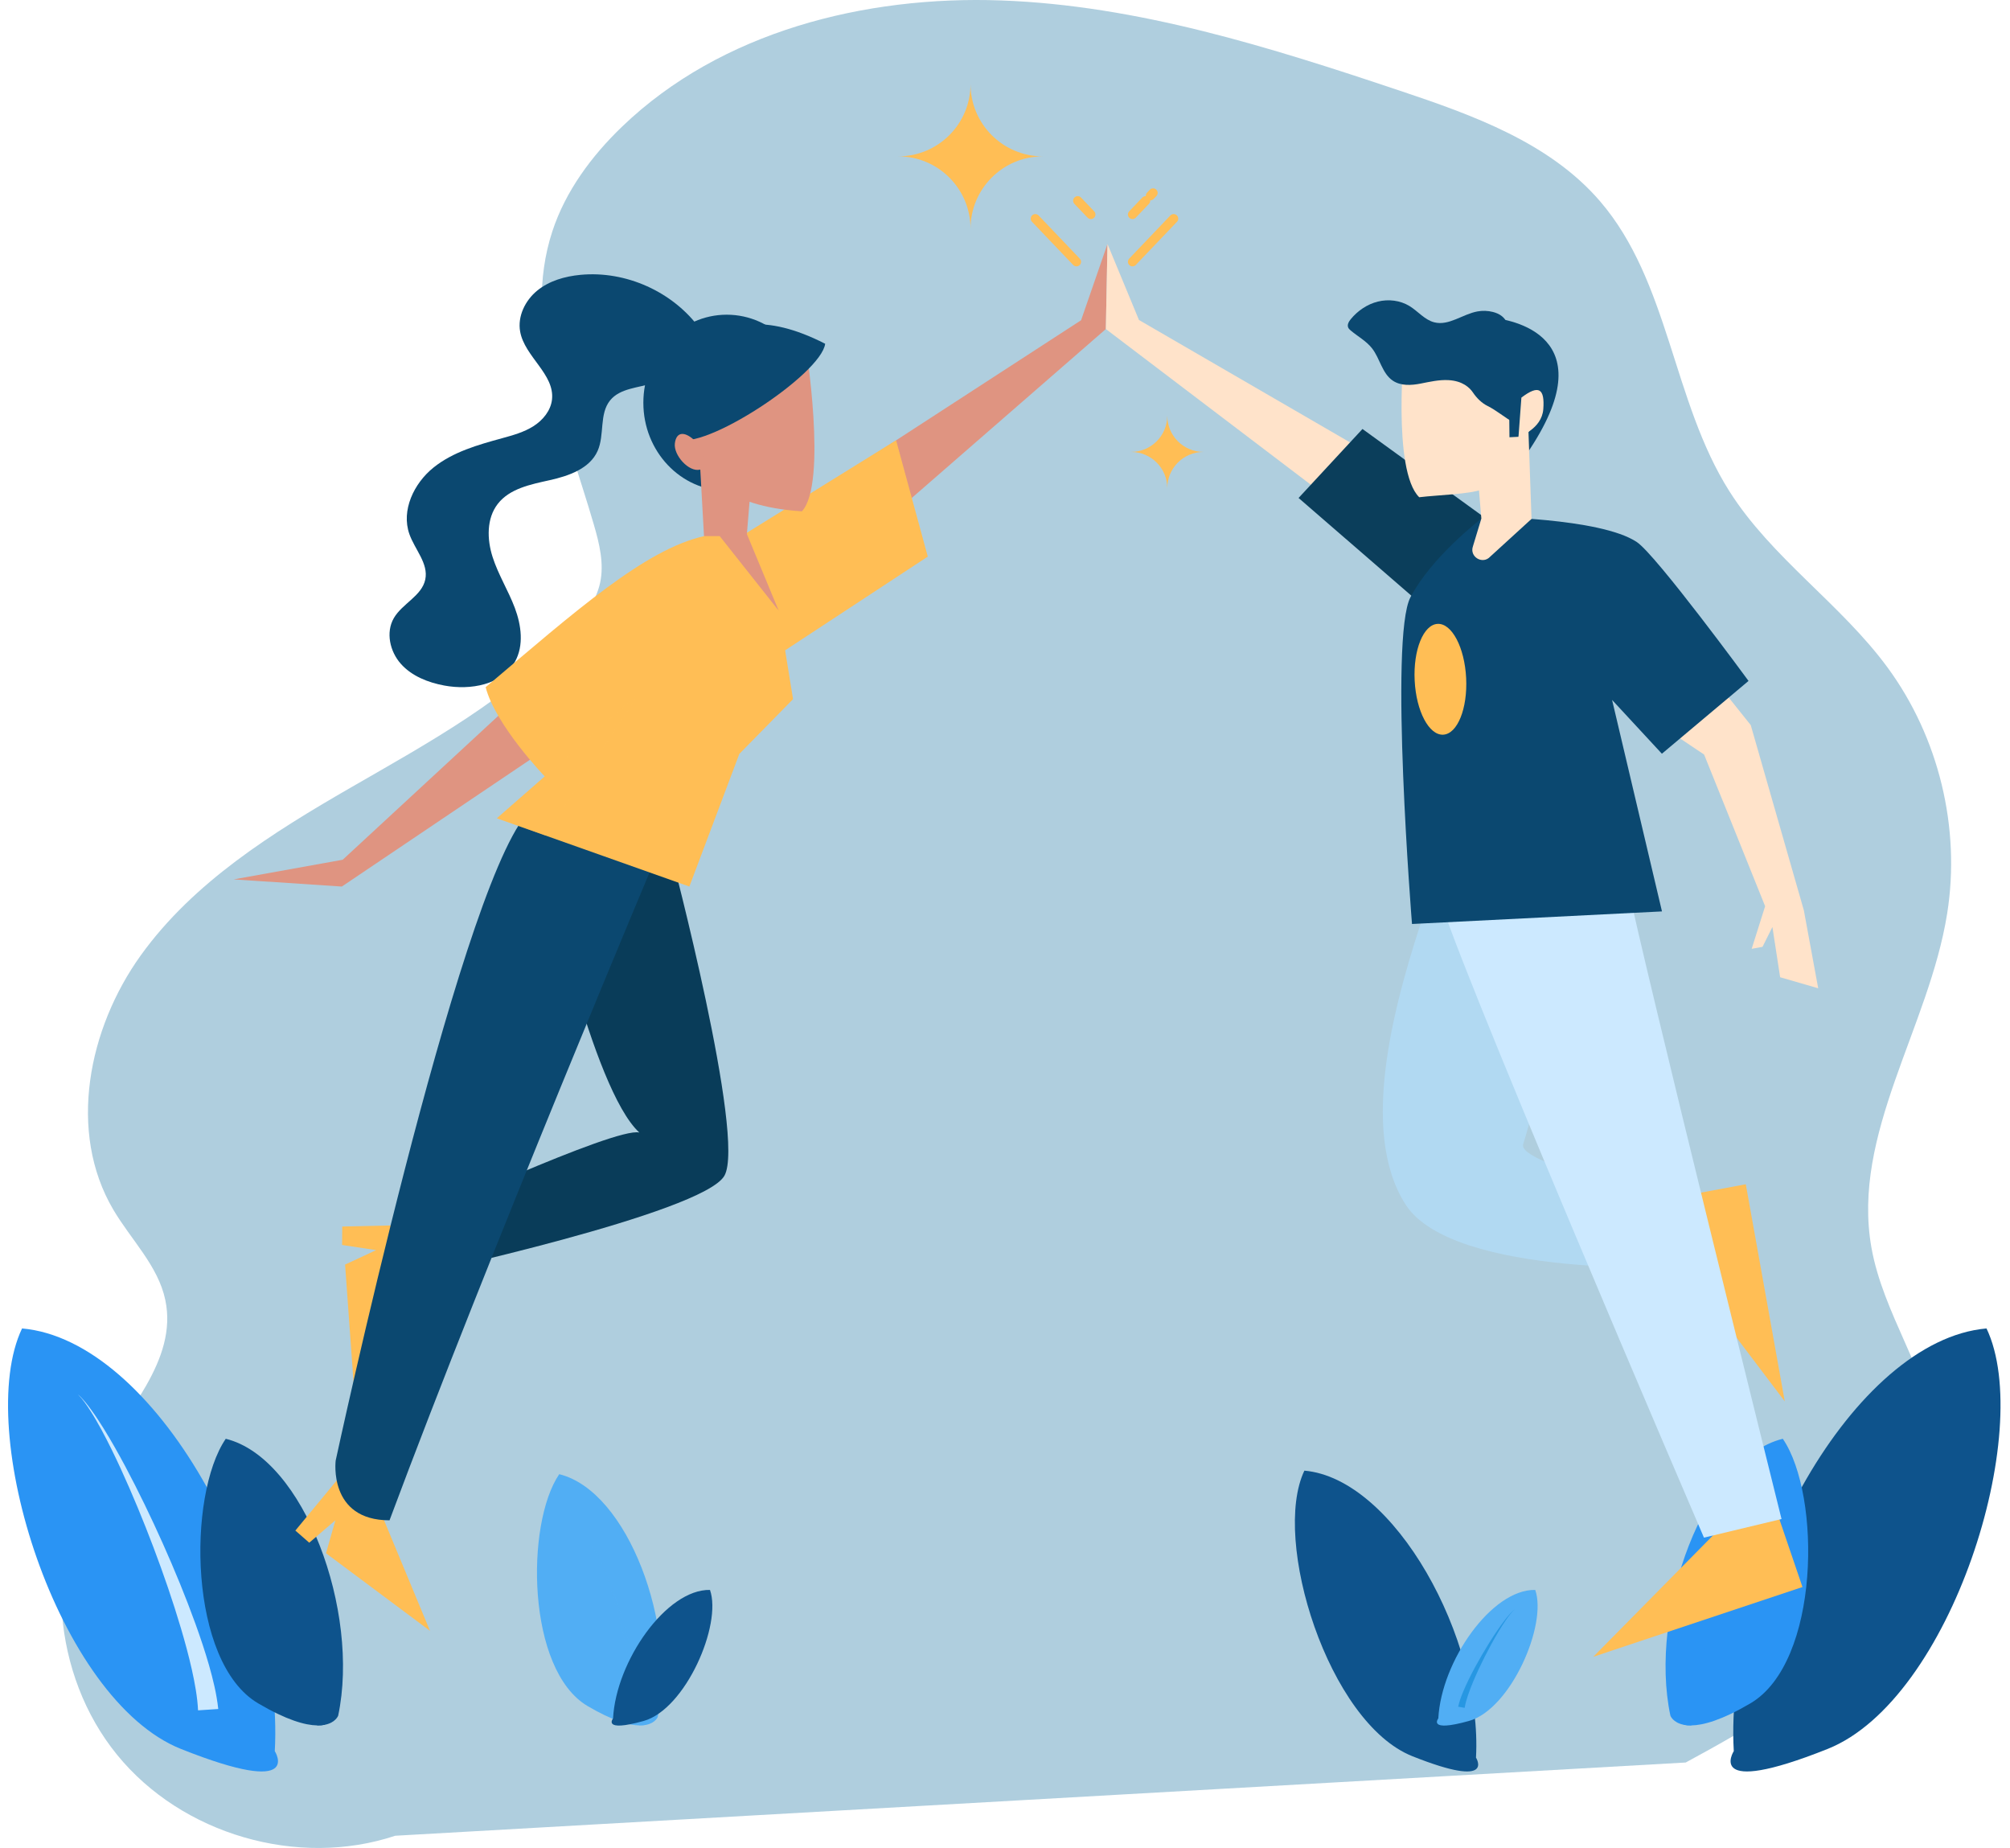
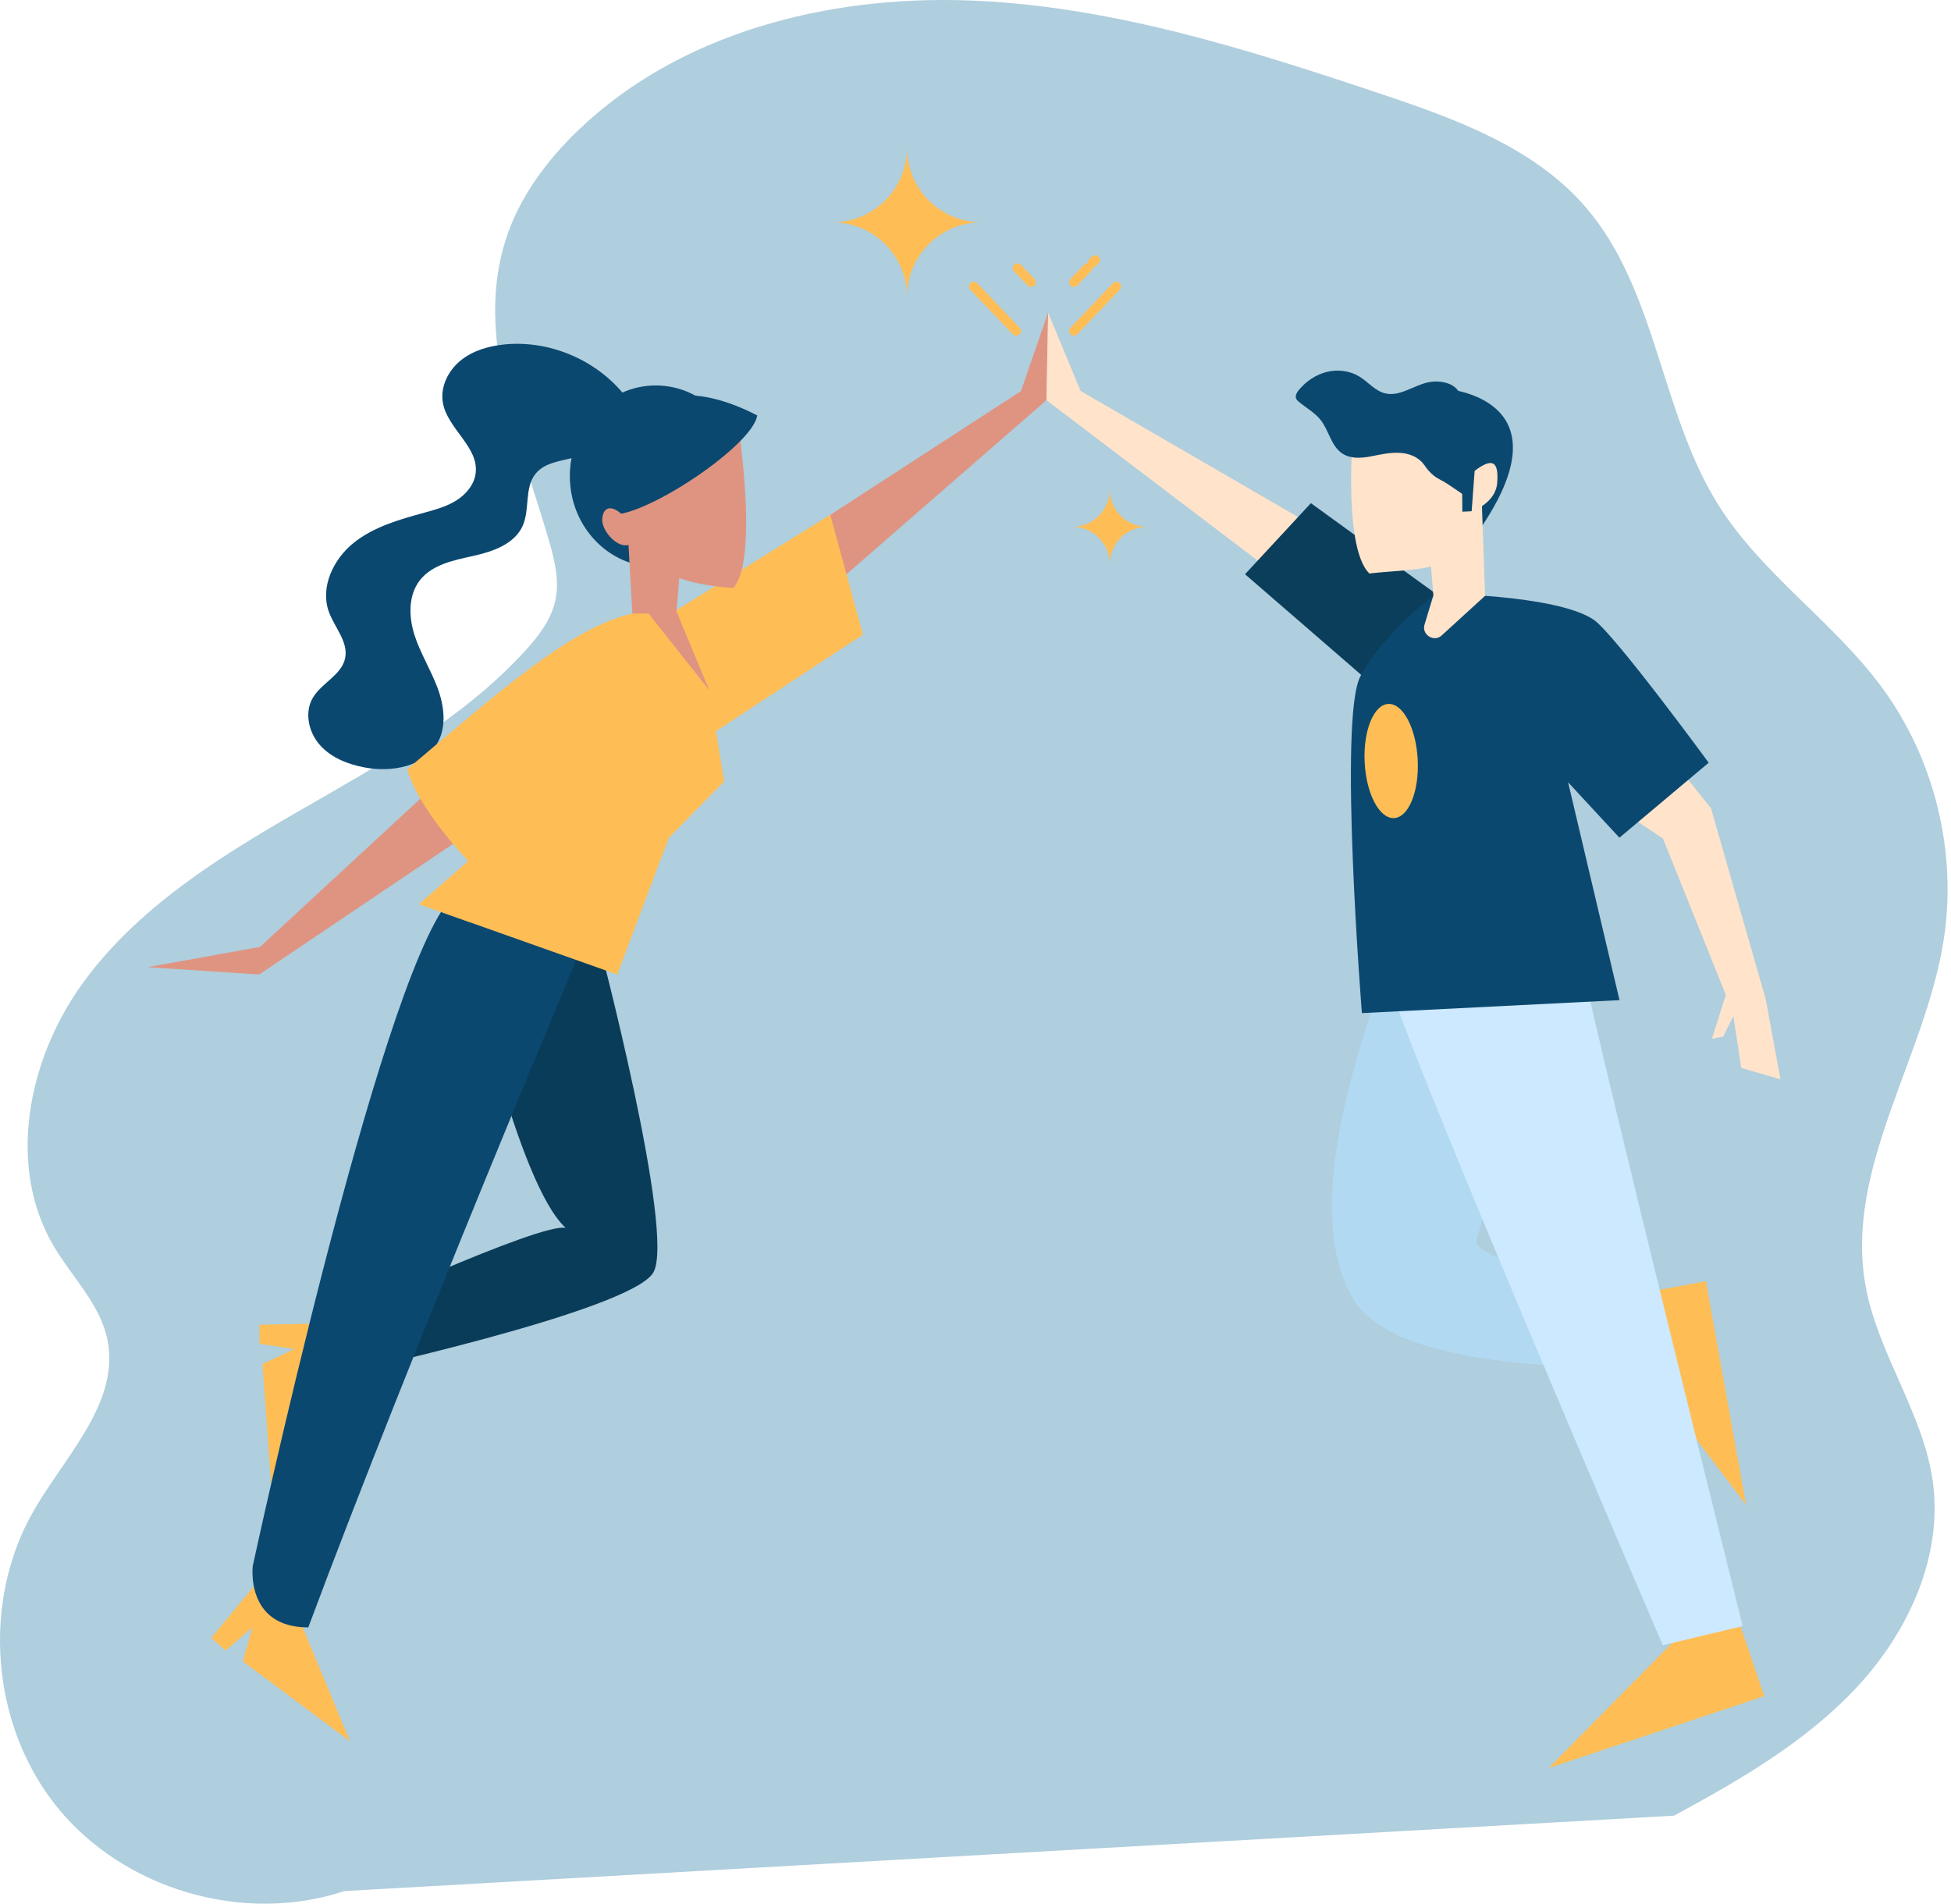
- <svg xmlns="http://www.w3.org/2000/svg" width="396" height="364" viewBox="0 0 436 404" fill="none">
-   <path d="M366.847 385.313C380.894 377.704 394.993 369.565 405.837 357.834C416.681 346.104 423.97 330.101 421.732 314.283C419.674 299.739 410.02 287.196 407.457 272.731C403.059 247.909 420.054 224.604 424.02 199.709C427.003 180.988 422.185 161.146 410.949 145.878C400.706 131.959 385.629 121.974 376.383 107.374C363.924 87.7 363.281 61.57 348.066 43.94C337.045 31.17 320.309 25.169 304.312 19.817C275.964 10.331 247.032 1.181 217.158 0.097C187.284 -0.987 155.897 6.932 134.327 27.629C127.623 34.062 121.908 41.757 119.017 50.587C112.181 71.468 121.968 93.623 128.103 114.719C129.304 118.846 130.373 123.201 129.466 127.402C128.573 131.54 125.864 135.036 123.008 138.162C109.703 152.725 91.995 162.34 74.907 172.196C57.819 182.051 40.553 192.829 29.035 208.844C17.517 224.859 12.998 247.44 23.007 264.438C26.891 271.033 32.815 276.711 34.389 284.2C37.17 297.44 25.631 308.758 18.845 320.461C7.577 339.892 9.657 366.201 23.837 383.621C38.017 401.04 63.356 408.415 84.669 401.324L366.847 385.313Z" fill="#AFCEDE" />
-   <path d="M58.327 382.823C60.452 344.564 32.112 292.956 3.064 290.42C-7.564 312.681 10.771 371.579 37.829 382.357C64.888 393.135 58.327 382.823 58.327 382.823Z" fill="#2A94F4" />
-   <path d="M41.55 373.91C41.411 371.037 40.859 367.999 40.193 365.007C39.519 362.006 38.705 359.011 37.825 356.031C36.061 350.069 34.02 344.163 31.814 338.32C29.603 332.477 27.22 326.692 24.612 321.007C23.301 318.169 21.933 315.356 20.449 312.603C19.695 311.235 18.933 309.868 18.089 308.552C17.251 307.236 16.375 305.929 15.268 304.816C16.441 305.863 17.399 307.126 18.318 308.397C19.244 309.669 20.089 310.995 20.928 312.325C22.58 315 24.119 317.743 25.603 320.514C28.557 326.065 31.291 331.731 33.861 337.476C36.426 343.223 38.832 349.047 40.98 354.995C42.053 357.97 43.063 360.975 43.947 364.046C44.818 367.125 45.601 370.237 45.968 373.616L41.55 373.91Z" fill="#CCE9FF" />
-   <path d="M72.187 375.079C72.187 375.079 71.638 376.594 69.269 377.068C68.79 377.165 68.237 377.218 67.599 377.205C64.978 377.165 60.917 376.045 54.687 372.378C39.458 363.407 39.17 326.905 47.606 314.542C64.792 318.753 77.005 352.332 72.187 375.079Z" fill="#0E538C" />
-   <path d="M69.269 377.068C68.79 377.165 68.237 377.218 67.599 377.205C67.59 377.103 67.577 377.006 67.568 376.904C67.01 371.803 66.173 366.715 65.155 361.667C64.141 356.614 62.936 351.597 61.502 346.646C60.78 344.171 59.996 341.709 59.093 339.295C58.858 338.698 58.636 338.091 58.384 337.498L58.012 336.603L57.614 335.726C57.06 334.566 56.484 333.402 55.709 332.365C56.52 333.375 57.14 334.517 57.738 335.664L58.172 336.532L58.575 337.413C58.849 338.002 59.093 338.6 59.349 339.194C60.341 341.585 61.218 344.025 62.029 346.478C63.645 351.398 65.035 356.388 66.24 361.427C67.444 366.467 68.463 371.55 69.215 376.696C69.233 376.82 69.251 376.944 69.269 377.068Z" fill="#0E538C" />
-   <path d="M142.071 375.342C142.071 375.342 141.589 376.67 139.513 377.085C139.094 377.17 138.609 377.216 138.05 377.205C135.752 377.17 132.193 376.188 126.732 372.974C113.385 365.111 113.133 333.118 120.526 322.282C135.589 325.973 146.293 355.405 142.071 375.342Z" fill="#51AEF4" />
-   <path opacity="0.5" d="M139.514 377.085C139.094 377.17 138.61 377.217 138.051 377.205C138.043 377.116 138.031 377.031 138.024 376.941C137.535 372.47 136.801 368.011 135.908 363.586C135.02 359.158 133.964 354.76 132.706 350.421C132.074 348.252 131.387 346.094 130.595 343.978C130.389 343.454 130.195 342.923 129.974 342.403L129.648 341.618L129.299 340.85C128.814 339.833 128.309 338.812 127.63 337.904C128.34 338.789 128.883 339.791 129.407 340.796L129.788 341.556L130.141 342.329C130.382 342.845 130.595 343.369 130.82 343.889C131.69 345.985 132.458 348.123 133.169 350.273C134.585 354.585 135.804 358.96 136.86 363.376C137.915 367.793 138.808 372.248 139.468 376.759C139.483 376.868 139.498 376.976 139.514 377.085Z" fill="#51AEF4" />
-   <path d="M377.359 382.823C375.233 344.564 403.574 292.956 432.622 290.42C443.25 312.681 424.915 371.579 397.857 382.357C370.798 393.135 377.359 382.823 377.359 382.823Z" fill="#0E538C" />
-   <path d="M394.136 373.91C394.274 371.037 394.827 367.999 395.493 365.007C396.167 362.006 396.981 359.011 397.861 356.031C399.625 350.069 401.666 344.163 403.872 338.32C406.083 332.477 408.466 326.692 411.073 321.007C412.385 318.169 413.753 315.356 415.236 312.603C415.99 311.235 416.752 309.868 417.596 308.552C418.434 307.236 419.31 305.929 420.418 304.816C419.245 305.863 418.286 307.126 417.367 308.397C416.441 309.669 415.596 310.995 414.758 312.325C413.106 315 411.566 317.743 410.082 320.514C407.128 326.065 404.394 331.731 401.824 337.476C399.26 343.223 396.853 349.047 394.705 354.995C393.633 357.97 392.622 360.975 391.739 364.046C390.867 367.125 390.084 370.237 389.718 373.616L394.136 373.91Z" fill="#0E538C" />
-   <path d="M320.99 384.251C322.433 358.272 303.189 323.229 283.465 321.507C276.249 336.624 288.698 376.616 307.072 383.935C325.445 391.253 320.99 384.251 320.99 384.251Z" fill="#0E538C" />
-   <path d="M309.597 378.199C309.504 376.248 309.128 374.185 308.676 372.154C308.218 370.116 307.666 368.082 307.068 366.058C305.87 362.01 304.484 358 302.987 354.032C301.485 350.064 299.867 346.136 298.096 342.277C297.206 340.349 296.277 338.439 295.269 336.57C294.757 335.641 294.24 334.712 293.667 333.82C293.098 332.926 292.503 332.038 291.751 331.282C292.548 331.993 293.199 332.851 293.822 333.714C294.451 334.578 295.025 335.478 295.594 336.381C296.716 338.198 297.761 340.06 298.769 341.942C300.775 345.711 302.631 349.558 304.377 353.459C306.118 357.361 307.752 361.316 309.211 365.355C309.939 367.375 310.625 369.416 311.225 371.501C311.816 373.592 312.348 375.705 312.597 377.999L309.597 378.199Z" fill="#0E538C" />
-   <path d="M312.752 375.669C313.402 363.165 324.416 347.391 333.943 347.584C336.616 355.189 328.597 373.682 319.428 376.236C310.259 378.79 312.752 375.669 312.752 375.669Z" fill="#51AEF4" />
-   <path d="M318.515 373.361C318.661 372.433 318.946 371.465 319.267 370.516C319.591 369.565 319.961 368.62 320.351 367.683C321.133 365.808 322.003 363.961 322.924 362.14C323.847 360.319 324.824 358.523 325.87 356.767C326.396 355.891 326.939 355.025 327.517 354.183C327.81 353.765 328.105 353.347 328.426 352.949C328.744 352.551 329.075 352.157 329.474 351.834C329.056 352.133 328.7 352.51 328.357 352.891C328.012 353.272 327.691 353.673 327.372 354.076C326.741 354.887 326.145 355.724 325.566 356.572C324.412 358.272 323.326 360.018 322.289 361.794C321.255 363.571 320.269 365.379 319.363 367.236C318.91 368.165 318.477 369.106 318.082 370.073C317.691 371.043 317.328 372.027 317.09 373.112L318.515 373.361Z" fill="#2797E2" />
-   <path d="M132.298 375.669C132.948 363.165 143.962 347.391 153.489 347.584C156.162 355.189 148.143 373.682 138.974 376.236C129.805 378.79 132.298 375.669 132.298 375.669Z" fill="#0E538C" />
-   <path d="M138.061 373.361C138.206 372.433 138.492 371.465 138.813 370.516C139.137 369.565 139.507 368.62 139.897 367.683C140.679 365.808 141.549 363.961 142.47 362.14C143.393 360.319 144.37 358.523 145.416 356.767C145.942 355.891 146.485 355.025 147.063 354.183C147.356 353.765 147.651 353.347 147.972 352.949C148.29 352.551 148.621 352.157 149.02 351.834C148.602 352.133 148.246 352.51 147.903 352.891C147.557 353.272 147.236 353.673 146.917 354.076C146.287 354.887 145.691 355.724 145.112 356.572C143.958 358.272 142.871 360.018 141.835 361.794C140.8 363.571 139.815 365.379 138.908 367.236C138.456 368.165 138.022 369.106 137.628 370.073C137.237 371.043 136.873 372.027 136.636 373.112L138.061 373.361Z" fill="#0E538C" />
-   <path d="M363.499 375.079C363.499 375.079 364.048 376.594 366.417 377.068C366.895 377.165 367.449 377.218 368.086 377.205C370.708 377.165 374.768 376.045 380.999 372.378C396.227 363.407 396.515 326.905 388.079 314.542C370.894 318.753 358.681 352.332 363.499 375.079Z" fill="#2A94F4" />
-   <path d="M366.417 377.068C366.895 377.165 367.449 377.218 368.086 377.205C368.095 377.103 368.109 377.006 368.117 376.904C368.675 371.803 369.512 366.715 370.531 361.667C371.545 356.614 372.749 351.597 374.184 346.646C374.906 344.171 375.69 341.709 376.593 339.295C376.828 338.698 377.049 338.091 377.301 337.498L377.673 336.603L378.072 335.726C378.625 334.566 379.201 333.402 379.976 332.365C379.166 333.375 378.546 334.517 377.948 335.664L377.514 336.532L377.111 337.413C376.836 338.002 376.593 338.6 376.336 339.194C375.344 341.585 374.467 344.025 373.657 346.478C372.041 351.398 370.65 356.388 369.446 361.427C368.241 366.467 367.223 371.55 366.47 376.696C366.452 376.82 366.435 376.944 366.417 377.068Z" fill="#2A94F4" />
-   <path d="M180.512 105.138L234.639 70.008L240.41 53.336L240.053 71.933L194.257 111.786L180.512 105.138Z" fill="#DF9481" />
-   <path d="M159.911 117.497L194.181 96.26L201.113 121.679L162.407 147.098L159.911 117.497Z" fill="#FFBE55" />
-   <path opacity="0.2" d="M159.911 117.497L194.181 96.26L201.113 121.679L162.407 147.098L159.911 117.497Z" fill="#FFBE55" />
-   <path d="M90.126 276.014L75.735 304.748L73.699 276.456L80.489 273.297L73.048 272.175L73.074 268.14L90.058 267.763L90.126 276.014Z" fill="#FFBE55" />
-   <path d="M144.938 186.445C144.938 186.445 161.399 248.824 156.634 257.054C151.869 265.284 89.215 278.832 89.215 278.832L89.058 266.584C89.058 266.584 132.847 246.294 138.046 247.594C127.649 238.064 117.361 189.477 117.361 189.477L144.938 186.445Z" fill="#093C59" />
-   <path d="M79.933 326.851L92.266 356.526L69.528 339.569L71.577 332.365L65.863 337.262L62.826 334.605L73.646 321.507L79.933 326.851Z" fill="#FFBE55" />
-   <path d="M141.836 187.004C141.836 187.004 105.289 273.706 83.417 332.365C69.987 332.365 71.642 319.311 71.642 319.311C71.642 319.311 98.155 196.321 113.252 178.187C136.471 179.768 141.836 187.004 141.836 187.004Z" fill="#0B4870" />
-   <path d="M117.361 147.098L73.177 187.955L49.328 192.25L72.99 193.814L120.007 162.135L117.361 147.098Z" fill="#DF9481" />
-   <path d="M157.152 107.301C167.22 107.301 175.383 98.682 175.383 88.05C175.383 77.418 167.22 68.799 157.152 68.799C147.083 68.799 138.92 77.418 138.92 88.05C138.92 98.682 147.083 107.301 157.152 107.301Z" fill="#0B4870" />
-   <path d="M174.372 75.177C174.372 75.177 179.261 105.68 173.59 111.786C156.386 110.613 152.086 104.11 147.785 95.118C143.483 86.125 153.259 67.748 174.372 75.177Z" fill="#DF9481" />
-   <path d="M178.678 75.151C177.802 81.835 151.883 98.891 146.2 95.914C145.389 83.737 152.183 61.586 178.678 75.151Z" fill="#0B4870" />
-   <path d="M150.409 96.572C148.244 94.362 146.154 94.105 145.808 96.938C145.495 99.501 148.853 103.264 151.289 102.671C153.724 102.077 150.409 96.572 150.409 96.572Z" fill="#DF9481" />
-   <path d="M151.305 71.88C145.419 63.78 135.098 59.13 125.131 60.089C121.754 60.413 118.339 61.387 115.712 63.533C113.084 65.678 111.382 69.15 111.979 72.49C112.961 77.984 119.568 81.806 118.944 87.352C118.67 89.783 116.95 91.861 114.885 93.172C112.82 94.483 110.421 95.147 108.062 95.794C102.762 97.247 97.297 98.782 93.016 102.229C88.736 105.676 85.93 111.581 87.759 116.764C88.947 120.133 91.964 123.184 91.236 126.681C90.484 130.285 86.206 131.939 84.36 135.124C82.552 138.243 83.496 142.436 85.896 145.127C88.296 147.819 91.853 149.214 95.398 149.872C101.115 150.933 108.025 149.726 110.855 144.647C112.827 141.11 112.24 136.674 110.812 132.884C109.383 129.095 107.186 125.616 105.952 121.759C104.719 117.902 104.608 113.34 107.096 110.145C109.707 106.793 114.3 105.895 118.448 104.973C122.596 104.05 127.192 102.461 128.918 98.577C130.478 95.068 129.232 90.512 131.651 87.529C133.828 84.846 137.811 84.817 141.093 83.735C145.61 82.247 149.213 78.264 150.244 73.622L151.305 71.88Z" fill="#0B4870" />
-   <path d="M162.407 106.488L161.559 116.75L168.517 133.506L152.182 117.208L151.305 101.488L162.407 106.488Z" fill="#DF9481" />
-   <path d="M171.654 152.846L159.908 164.816L148.983 193.814L117.54 182.665L106.902 178.889L117.36 169.743C117.36 169.743 106.547 158.476 104.438 150.227C124.147 133.529 139.278 120.122 152.181 117.21H155.621L168.518 133.504L171.654 152.846Z" fill="#FFBE55" />
-   <path opacity="0.5" d="M138.046 151.503L117.541 182.665L106.902 178.889L117.36 169.744L138.046 151.503Z" fill="#FFBE55" />
-   <path d="M365.551 276.037L388.51 306.362L379.985 258.899L362.287 262.196L365.551 276.037Z" fill="#FFBE55" />
-   <path d="M310.077 198.324C303.305 218.48 295.179 247.068 305.579 263.311C315.979 279.554 367.482 277.005 367.482 277.005L365.448 262.016C365.448 262.016 329.766 254.736 331.315 250.095C332.866 245.455 341.812 211.97 340.459 207.465C339.105 202.961 337.254 189.394 337.254 189.394L310.077 198.324Z" fill="#B1D9F2" />
-   <path d="M373.345 335.127L346.633 362.205L392.379 346.949L386.574 329.908L373.345 335.127Z" fill="#FFBE55" />
-   <path d="M312.635 194.517C312.996 201.698 370.837 336.151 370.837 336.151L387.801 332.084C387.801 332.084 357.086 208.611 353.94 192.438C350.793 176.266 312.635 194.517 312.635 194.517Z" fill="#CCE9FF" />
-   <path d="M376.253 152.499L381.068 158.517L392.677 198.993L395.818 216.054L387.494 213.641L385.807 202.658L383.646 206.991L381.272 207.43L384.213 198.114L370.869 164.955L362.439 159.31L376.253 152.499Z" fill="#FFE3CA" />
-   <path d="M303.119 102.322L247.295 69.957L240.41 53.337L240.053 71.933L289.726 109.653L303.119 102.322Z" fill="#FFE3CA" />
-   <path d="M322.631 112.966L296.169 93.782L282.194 108.863L313.919 136.342L322.631 112.966Z" fill="#0B3E5B" />
-   <path d="M322.631 112.966C321.57 113.912 311.366 121.681 306.666 130.548C301.966 139.414 306.996 202 306.996 202L361.659 199.249L350.748 153.015L361.64 164.778L380.583 148.862C380.583 148.862 360.43 121.361 356.155 118.5C348.139 113.135 322.631 112.966 322.631 112.966Z" fill="#0B4870" />
-   <path d="M324.015 69.423C328.384 69.747 349.881 73.185 332.094 99.201C328.358 106.054 324.015 69.423 324.015 69.423Z" fill="#0B4870" />
-   <path d="M305.33 75.529C305.33 75.529 302.605 102.89 308.576 108.704C312.856 108.195 319.491 108.057 322.331 106.998C330.851 103.82 329.57 97.906 332.892 93.873C339.23 86.179 326.044 67.048 305.33 75.529Z" fill="#FFE3CA" />
-   <path d="M321.268 102.761L322.162 113.359L320.326 119.415C319.498 121.732 322.457 123.505 324.109 121.682L333.132 113.442L332.448 93.895L321.268 102.761Z" fill="#FFE3CA" />
-   <path d="M314.971 83.101C312.903 82.989 310.87 83.469 308.837 83.865C306.804 84.261 304.542 84.378 302.819 83.23C300.455 81.655 300.005 78.377 298.253 76.142C297.005 74.551 295.159 73.567 293.612 72.267C293.384 72.076 293.155 71.868 293.041 71.593C292.782 70.973 293.187 70.286 293.614 69.767C295.134 67.922 297.21 66.507 299.531 65.932C301.851 65.357 304.409 65.66 306.449 66.907C308.309 68.044 309.765 69.935 311.879 70.468C315.068 71.273 318.064 68.68 321.3 68.085C322.424 67.878 323.594 67.918 324.701 68.203C325.406 68.384 326.095 68.668 326.659 69.126C328.211 70.385 328.561 72.689 330.053 74.018C331.607 75.403 334.045 75.419 335.585 76.818C336.66 77.794 337.104 79.267 337.488 80.667C337.967 82.418 338.389 84.419 337.407 85.946C336.98 86.612 335.885 92.535 335.209 92.947C331.323 95.32 327.271 90.609 323.566 88.775C322.226 88.112 321.151 87.034 320.313 85.796C319.619 84.767 318.081 83.269 314.971 83.101Z" fill="#0B4870" />
-   <path d="M328.207 85.686L328.308 95.591L330.283 95.491L333.492 85.419L328.207 85.686Z" fill="#0B4870" />
-   <path d="M330.918 86.925C334.796 83.978 336.035 85.024 335.707 89.442C335.379 93.859 330.283 95.491 330.283 95.491L330.918 86.925Z" fill="#FFE3CA" />
-   <path d="M313.818 160.613C316.926 160.457 319.173 154.907 318.836 148.218C318.499 141.529 315.706 136.233 312.598 136.39C309.49 136.546 307.243 142.096 307.58 148.785C307.917 155.474 310.71 160.77 313.818 160.613Z" fill="#FFBE55" />
-   <path d="M233.628 57.232L224.626 47.799" stroke="#FFBE55" stroke-width="2" stroke-miterlimit="10" stroke-linecap="round" />
-   <path d="M245.878 57.232L254.88 47.799" stroke="#FFBE55" stroke-width="2" stroke-miterlimit="10" stroke-linecap="round" />
-   <path d="M249.788 42.796L250.38 42.176" stroke="#FFBE55" stroke-width="2" stroke-miterlimit="10" stroke-linecap="round" />
-   <path d="M245.878 46.892L248.755 43.877" stroke="#FFBE55" stroke-width="2" stroke-miterlimit="10" stroke-linecap="round" />
-   <path d="M236.777 46.892L233.9 43.877" stroke="#FFBE55" stroke-width="2" stroke-miterlimit="10" stroke-linecap="round" />
-   <path d="M226.285 34.184C217.544 34.184 210.463 41.269 210.463 50.011C210.463 41.269 203.378 34.184 194.637 34.184C203.378 34.184 210.463 27.099 210.463 18.358C210.463 27.099 217.544 34.184 226.285 34.184Z" fill="#FFBE55" />
-   <path d="M261.408 98.799C257.03 98.799 253.484 102.347 253.484 106.725C253.484 102.347 249.935 98.799 245.557 98.799C249.935 98.799 253.484 95.25 253.484 90.872C253.484 95.25 257.03 98.799 261.408 98.799Z" fill="#FFBE55" />
+ <svg xmlns="http://www.w3.org/2000/svg" width="414" height="404" viewBox="0 0 414 404" fill="none">
+   <path d="M355.232 385.313C369.279 377.704 383.379 369.565 394.223 357.834C405.067 346.104 412.356 330.101 410.118 314.283C408.059 299.739 398.406 287.196 395.843 272.731C391.445 247.909 408.44 224.604 412.406 199.709C415.389 180.988 410.571 161.146 399.335 145.878C389.092 131.959 374.015 121.974 364.769 107.374C352.31 87.7 351.666 61.57 336.452 43.94C325.431 31.17 308.694 25.169 292.698 19.817C264.349 10.331 235.418 1.181 205.543 0.097C175.669 -0.987 144.283 6.932 122.713 27.629C116.009 34.062 110.294 41.757 107.403 50.587C100.567 71.468 110.353 93.623 116.489 114.719C117.69 118.846 118.759 123.201 117.852 127.402C116.959 131.54 114.249 135.036 111.394 138.162C98.089 152.725 80.381 162.34 63.293 172.196C46.205 182.051 28.939 192.829 17.421 208.844C5.903 224.859 1.383 247.44 11.393 264.438C15.277 271.033 21.201 276.711 22.774 284.2C25.556 297.44 14.016 308.758 7.23 320.461C-4.037 339.892 -1.957 366.201 12.223 383.621C26.402 401.04 51.742 408.415 73.055 401.324L355.232 385.313Z" fill="#AFCEDE" />
+   <path d="M162.512 118.138L216.639 83.008L222.41 66.337L222.053 84.933L176.257 124.786L162.512 118.138Z" fill="#DF9481" />
+   <path d="M141.911 130.497L176.181 109.26L183.113 134.679L144.407 160.098L141.911 130.497Z" fill="#FFBE55" />
+   <path opacity="0.2" d="M141.911 130.497L176.181 109.26L183.113 134.679L144.407 160.098L141.911 130.497Z" fill="#FFBE55" />
+   <path d="M72.126 289.014L57.735 317.748L55.699 289.456L62.489 286.297L55.048 285.175L55.074 281.14L72.058 280.763L72.126 289.014Z" fill="#FFBE55" />
+   <path d="M126.938 199.445C126.938 199.445 143.399 261.824 138.634 270.054C133.869 278.284 71.215 291.832 71.215 291.832L71.058 279.584C71.058 279.584 114.847 259.294 120.046 260.594C109.649 251.064 99.361 202.477 99.361 202.477L126.938 199.445Z" fill="#093C59" />
+   <path d="M61.934 339.851L74.266 369.526L51.528 352.569L53.577 345.365L47.863 350.262L44.826 347.605L55.646 334.507L61.934 339.851Z" fill="#FFBE55" />
+   <path d="M123.836 200.004C123.836 200.004 87.289 286.706 65.417 345.365C51.987 345.365 53.642 332.311 53.642 332.311C53.642 332.311 80.155 209.321 95.252 191.187C118.471 192.768 123.836 200.004 123.836 200.004Z" fill="#0B4870" />
+   <path d="M99.361 160.098L55.177 200.955L31.328 205.25L54.989 206.814L102.007 175.135L99.361 160.098Z" fill="#DF9481" />
+   <path d="M139.152 120.301C149.22 120.301 157.383 111.682 157.383 101.05C157.383 90.418 149.22 81.799 139.152 81.799C129.083 81.799 120.92 90.418 120.92 101.05C120.92 111.682 129.083 120.301 139.152 120.301Z" fill="#0B4870" />
+   <path d="M156.372 88.177C156.372 88.177 161.261 118.68 155.59 124.786C138.386 123.613 134.086 117.11 129.785 108.118C125.483 99.125 135.259 80.748 156.372 88.177Z" fill="#DF9481" />
+   <path d="M160.678 88.151C159.802 94.835 133.883 111.891 128.2 108.914C127.389 96.737 134.183 74.586 160.678 88.151Z" fill="#0B4870" />
+   <path d="M132.409 109.572C130.244 107.362 128.154 107.105 127.808 109.938C127.495 112.501 130.853 116.264 133.289 115.671C135.724 115.077 132.409 109.572 132.409 109.572Z" fill="#DF9481" />
+   <path d="M133.305 84.88C127.419 76.78 117.098 72.13 107.131 73.088C103.754 73.413 100.339 74.387 97.712 76.533C95.084 78.678 93.382 82.15 93.979 85.49C94.961 90.984 101.568 94.806 100.944 100.352C100.67 102.783 98.95 104.861 96.885 106.172C94.82 107.483 92.421 108.147 90.062 108.794C84.762 110.247 79.297 111.782 75.016 115.229C70.736 118.676 67.93 124.581 69.759 129.764C70.947 133.133 73.964 136.184 73.236 139.681C72.484 143.285 68.206 144.939 66.36 148.124C64.552 151.243 65.496 155.436 67.896 158.127C70.296 160.819 73.853 162.214 77.398 162.872C83.115 163.933 90.025 162.726 92.855 157.647C94.827 154.11 94.24 149.674 92.811 145.884C91.382 142.095 89.186 138.616 87.953 134.759C86.719 130.902 86.608 126.34 89.096 123.145C91.707 119.793 96.3 118.895 100.448 117.973C104.596 117.05 109.192 115.461 110.918 111.577C112.478 108.068 111.232 103.512 113.651 100.529C115.828 97.846 119.811 97.817 123.093 96.735C127.61 95.247 131.213 91.264 132.244 86.622L133.305 84.88Z" fill="#0B4870" />
+   <path d="M144.407 119.488L143.559 129.75L150.517 146.506L134.182 130.208L133.305 114.488L144.407 119.488Z" fill="#DF9481" />
+   <path d="M153.654 165.846L141.908 177.816L130.983 206.814L99.54 195.665L88.902 191.889L99.36 182.743C99.36 182.743 88.547 171.476 86.438 163.227C106.147 146.529 121.278 133.122 134.181 130.21H137.621L150.518 146.504L153.654 165.846Z" fill="#FFBE55" />
+   <path opacity="0.5" d="M120.046 164.503L99.54 195.665L88.902 191.889L99.36 182.744L120.046 164.503Z" fill="#FFBE55" />
+   <path d="M347.551 289.037L370.51 319.362L361.985 271.899L344.287 275.196L347.551 289.037Z" fill="#FFBE55" />
+   <path d="M292.077 211.324C285.305 231.48 277.179 260.068 287.579 276.311C297.979 292.554 349.482 290.005 349.482 290.005L347.448 275.016C347.448 275.016 311.766 267.736 313.315 263.095C314.866 258.455 323.812 224.97 322.459 220.465C321.105 215.961 319.254 202.394 319.254 202.394L292.077 211.324Z" fill="#B1D9F2" />
+   <path d="M355.345 348.127L328.633 375.205L374.379 359.949L368.574 342.908L355.345 348.127Z" fill="#FFBE55" />
+   <path d="M294.635 207.517C294.996 214.698 352.837 349.151 352.837 349.151L369.801 345.084C369.801 345.084 339.086 221.611 335.94 205.438C332.793 189.266 294.635 207.517 294.635 207.517Z" fill="#CCE9FF" />
+   <path d="M358.253 165.499L363.068 171.517L374.677 211.993L377.818 229.054L369.494 226.641L367.807 215.658L365.646 219.991L363.272 220.43L366.213 211.114L352.869 177.955L344.439 172.31L358.253 165.499Z" fill="#FFE3CA" />
+   <path d="M285.119 115.322L229.295 82.957L222.41 66.337L222.053 84.933L271.726 122.653L285.119 115.322Z" fill="#FFE3CA" />
+   <path d="M304.631 125.966L278.169 106.782L264.194 121.863L295.919 149.342L304.631 125.966Z" fill="#0B3E5B" />
+   <path d="M304.631 125.966C303.57 126.912 293.366 134.681 288.666 143.548C283.966 152.414 288.996 215 288.996 215L343.659 212.249L332.748 166.015L343.64 177.778L362.583 161.862C362.583 161.862 342.43 134.361 338.155 131.5C330.139 126.135 304.631 125.966 304.631 125.966Z" fill="#0B4870" />
+   <path d="M306.015 82.423C310.384 82.747 331.881 86.185 314.094 112.201C310.358 119.054 306.015 82.423 306.015 82.423Z" fill="#0B4870" />
+   <path d="M287.33 88.529C287.33 88.529 284.605 115.89 290.576 121.704C294.856 121.195 301.491 121.057 304.331 119.998C312.851 116.82 311.57 110.906 314.892 106.873C321.23 99.179 308.044 80.048 287.33 88.529Z" fill="#FFE3CA" />
+   <path d="M303.268 115.761L304.162 126.359L302.326 132.415C301.498 134.732 304.457 136.505 306.109 134.682L315.132 126.442L314.448 106.895L303.268 115.761Z" fill="#FFE3CA" />
+   <path d="M296.971 96.101C294.903 95.989 292.87 96.469 290.837 96.865C288.804 97.261 286.542 97.378 284.819 96.23C282.455 94.655 282.005 91.377 280.253 89.142C279.005 87.551 277.159 86.567 275.612 85.267C275.384 85.076 275.155 84.868 275.041 84.593C274.782 83.973 275.187 83.286 275.614 82.767C277.134 80.922 279.21 79.507 281.531 78.932C283.851 78.357 286.409 78.66 288.449 79.907C290.309 81.044 291.765 82.935 293.879 83.468C297.068 84.273 300.064 81.68 303.3 81.085C304.424 80.878 305.594 80.918 306.701 81.203C307.406 81.384 308.095 81.668 308.659 82.126C310.211 83.385 310.561 85.689 312.053 87.018C313.607 88.403 316.045 88.419 317.585 89.818C318.66 90.794 319.104 92.267 319.488 93.667C319.967 95.418 320.389 97.419 319.407 98.946C318.98 99.612 317.885 105.535 317.209 105.947C313.323 108.319 309.271 103.609 305.566 101.775C304.226 101.112 303.151 100.034 302.313 98.796C301.619 97.767 300.081 96.269 296.971 96.101Z" fill="#0B4870" />
+   <path d="M310.207 98.686L310.308 108.59L312.283 108.491L315.492 98.419L310.207 98.686Z" fill="#0B4870" />
+   <path d="M312.918 99.925C316.796 96.978 318.035 98.024 317.707 102.442C317.379 106.859 312.283 108.491 312.283 108.491L312.918 99.925Z" fill="#FFE3CA" />
+   <path d="M295.818 173.613C298.926 173.457 301.173 167.907 300.836 161.218C300.499 154.529 297.706 149.233 294.598 149.39C291.49 149.546 289.243 155.096 289.58 161.785C289.917 168.474 292.71 173.77 295.818 173.613Z" fill="#FFBE55" />
+   <path d="M215.628 70.232L206.626 60.799" stroke="#FFBE55" stroke-width="2" stroke-miterlimit="10" stroke-linecap="round" />
+   <path d="M227.878 70.232L236.88 60.799" stroke="#FFBE55" stroke-width="2" stroke-miterlimit="10" stroke-linecap="round" />
+   <path d="M231.788 55.796L232.38 55.176" stroke="#FFBE55" stroke-width="2" stroke-miterlimit="10" stroke-linecap="round" />
+   <path d="M227.878 59.892L230.755 56.877" stroke="#FFBE55" stroke-width="2" stroke-miterlimit="10" stroke-linecap="round" />
+   <path d="M218.777 59.892L215.9 56.877" stroke="#FFBE55" stroke-width="2" stroke-miterlimit="10" stroke-linecap="round" />
+   <path d="M208.285 47.184C199.544 47.184 192.463 54.269 192.463 63.011C192.463 54.269 185.378 47.184 176.637 47.184C185.378 47.184 192.463 40.099 192.463 31.358C192.463 40.099 199.544 47.184 208.285 47.184Z" fill="#FFBE55" />
+   <path d="M243.408 111.799C239.03 111.799 235.484 115.347 235.484 119.725C235.484 115.347 231.935 111.799 227.557 111.799C231.935 111.799 235.484 108.25 235.484 103.872C235.484 108.25 239.03 111.799 243.408 111.799Z" fill="#FFBE55" />
</svg>
